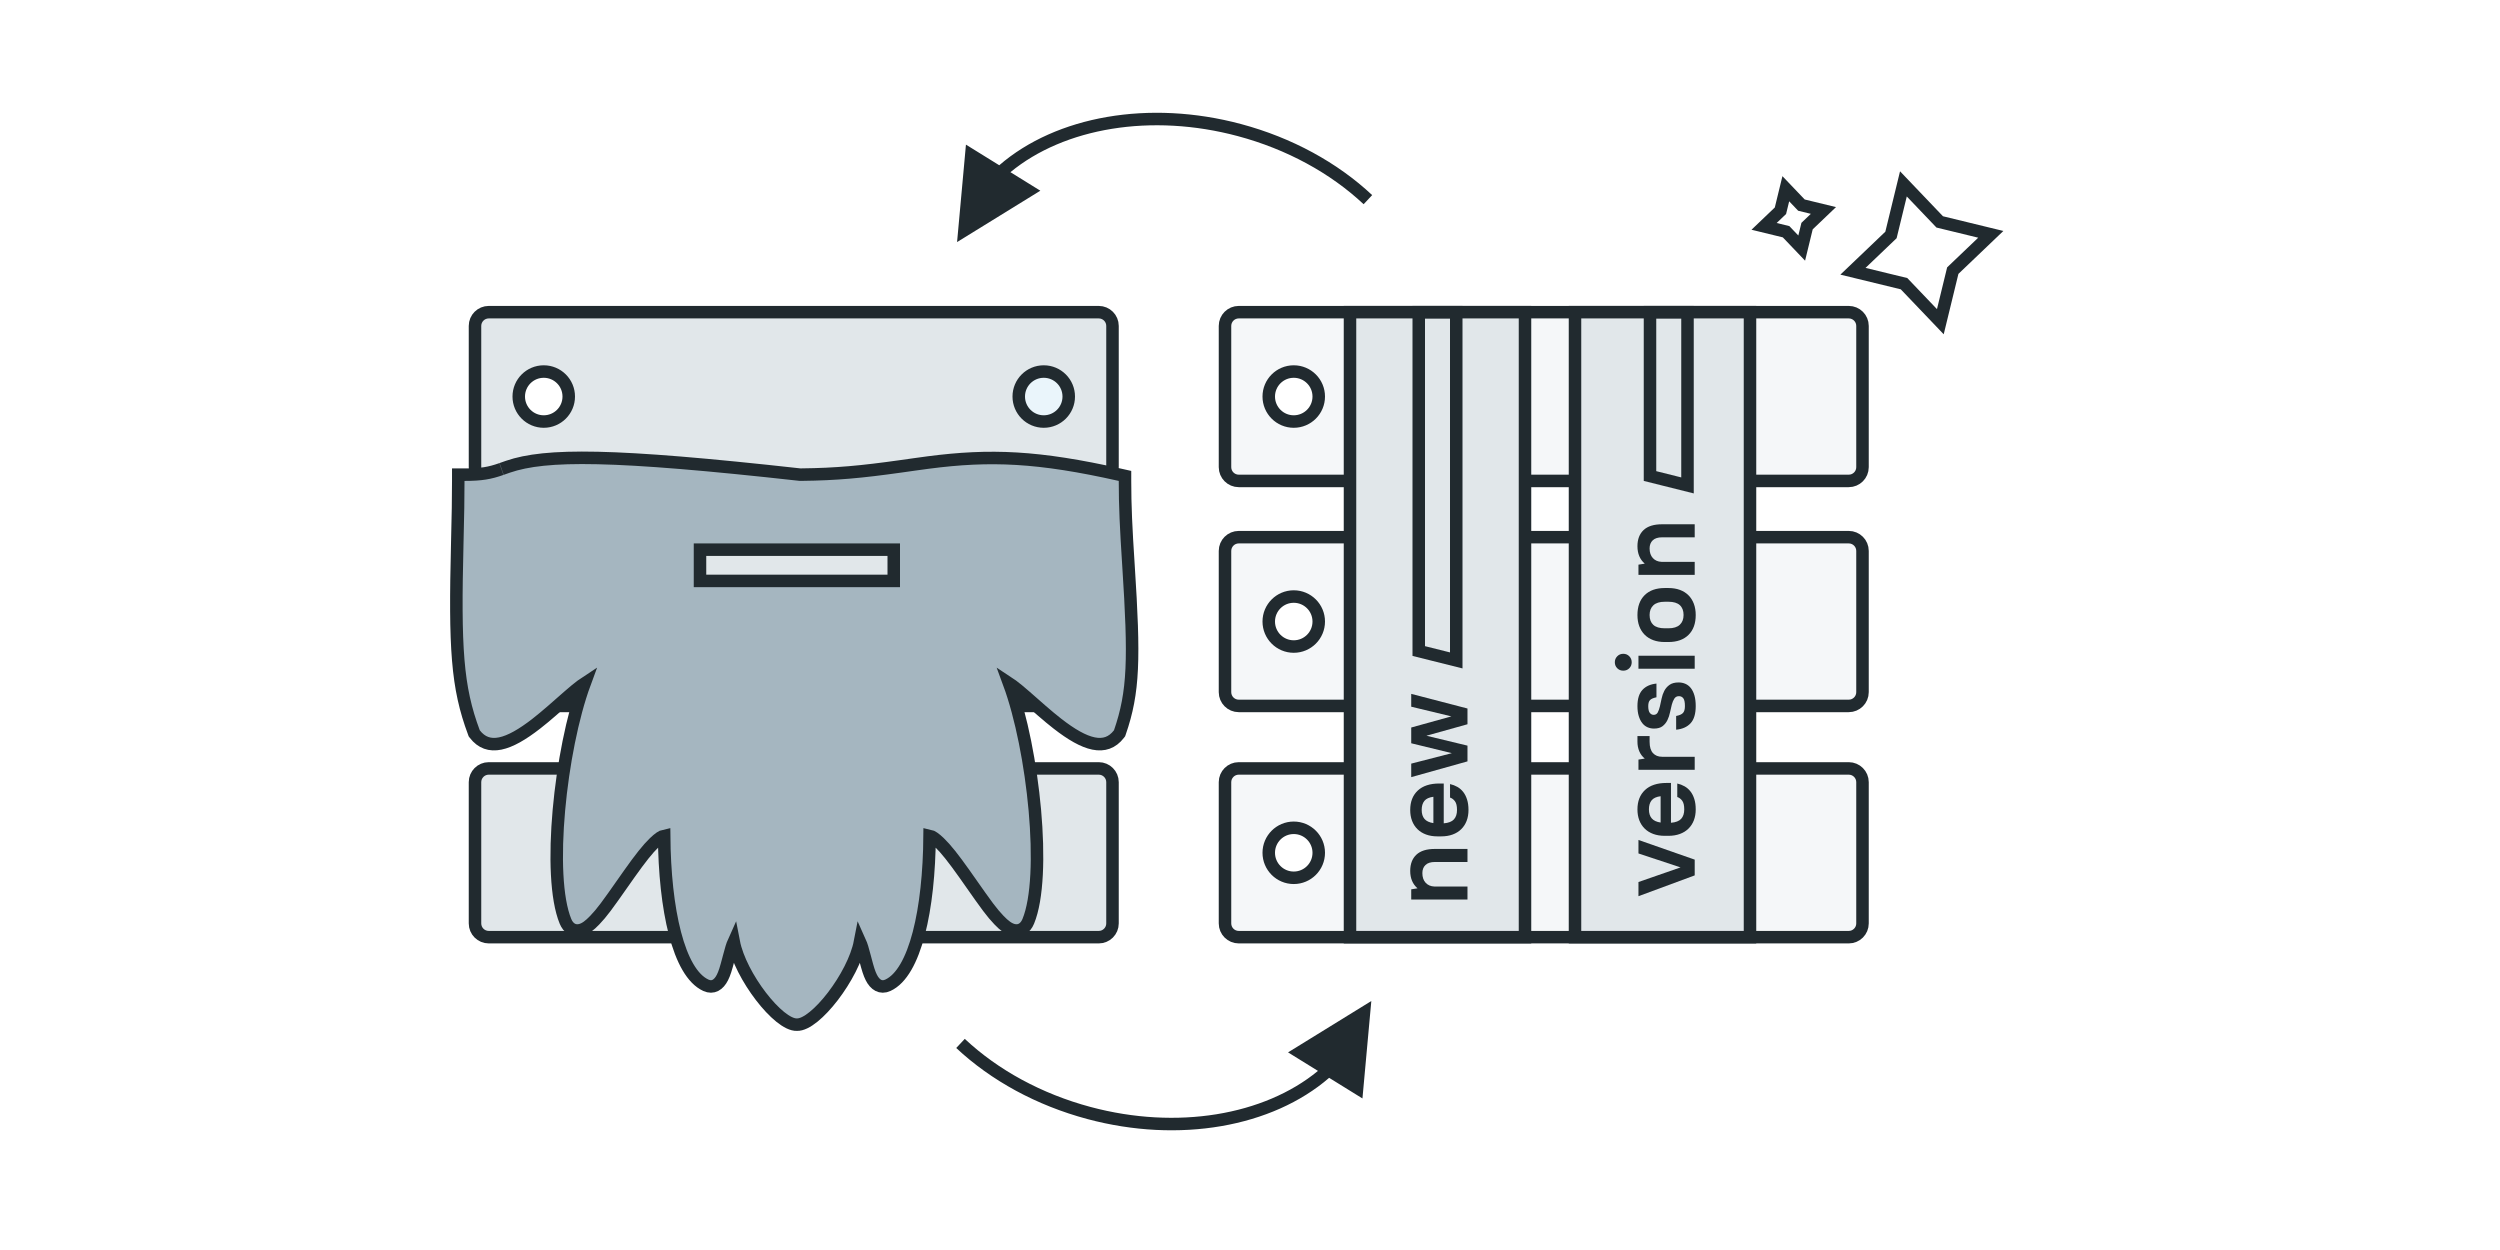
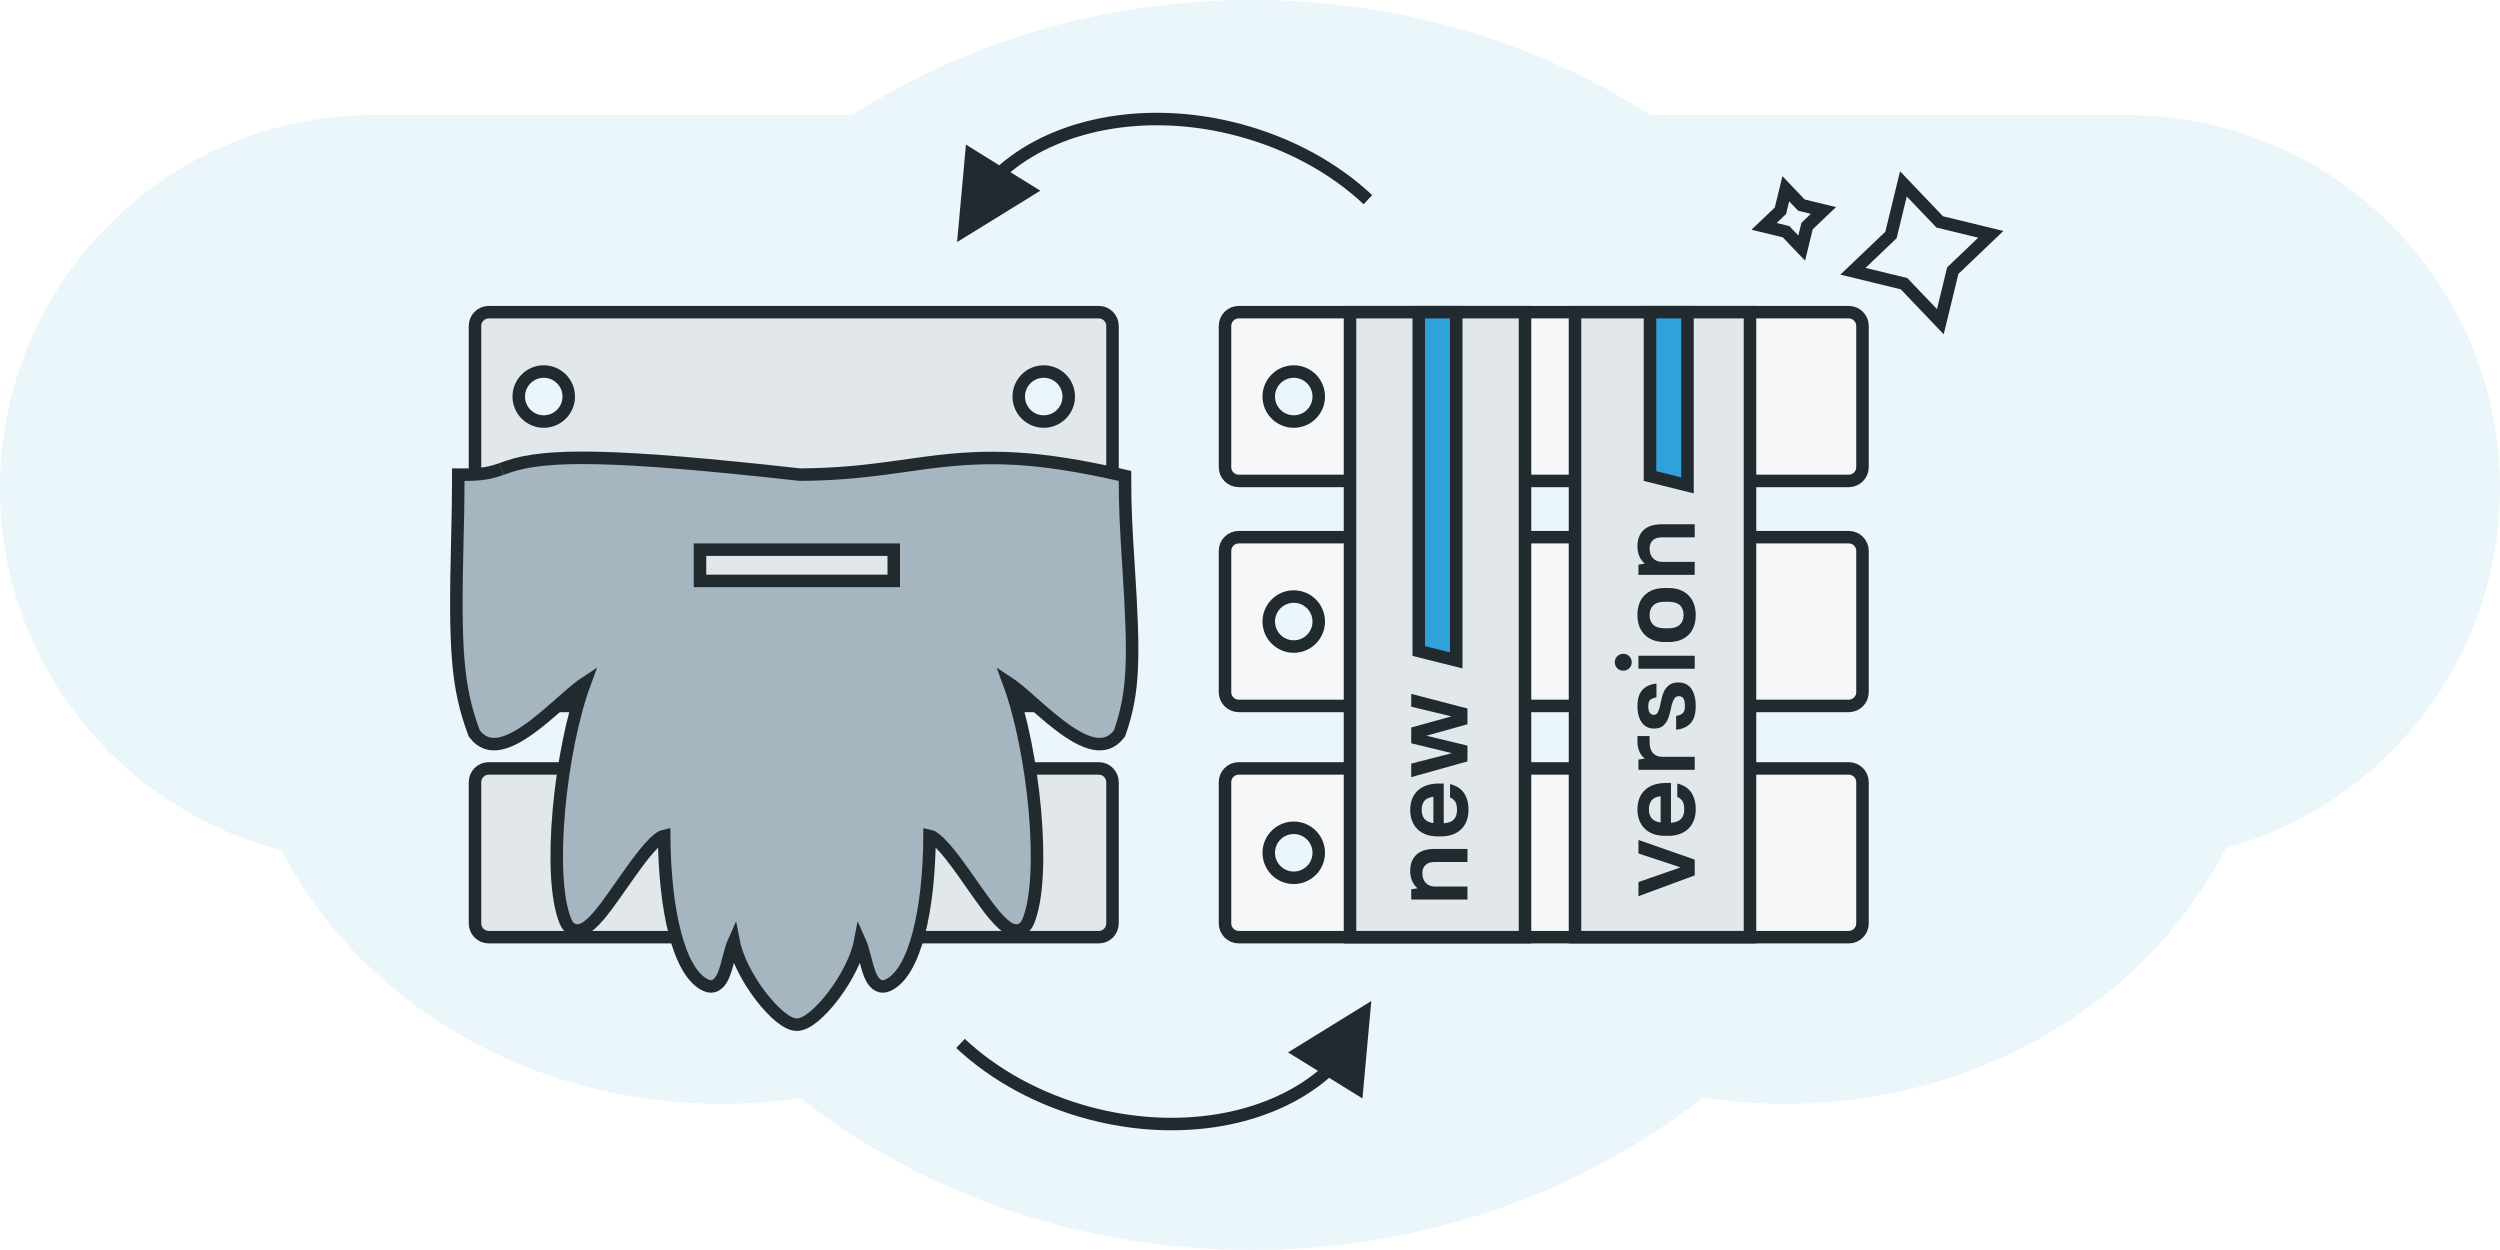
<svg xmlns="http://www.w3.org/2000/svg" width="400px" height="200px" viewBox="0 0 400 200" version="1.1">
  <g id="Cloud/Placeholders/NewVersion" stroke="none" stroke-width="1" fill="none" fill-rule="evenodd">
-     <path d="M200.211,0 C223.999,0 246.029,6.815 264.053,18.406 L340.299,18.408 C373.271,18.408 400,45.137 400,78.109 C400,105.592 381.43,128.738 356.153,135.683 C343.895,159.839 316.901,176.617 285.572,176.617 C281.1,176.617 276.717,176.275 272.452,175.619 C253.093,190.809 227.837,200 200.211,200 C172.63,200 147.411,190.839 128.061,175.692 C123.949,176.3 119.727,176.617 115.423,176.617 C84.225,176.617 57.327,159.979 44.996,135.986 C19.135,129.436 3.41650556e-15,106.007 0,78.109 C-4.03793284e-15,45.137 26.729,18.408 59.701,18.408 L136.369,18.406 C154.392,6.815 176.423,0 200.211,0 Z" id="Combined-Shape" fill="class='brand_element" opacity="0.1" />
+     <path d="M200.211,0 C223.999,0 246.029,6.815 264.053,18.406 L340.299,18.408 C373.271,18.408 400,45.137 400,78.109 C400,105.592 381.43,128.738 356.153,135.683 C343.895,159.839 316.901,176.617 285.572,176.617 C281.1,176.617 276.717,176.275 272.452,175.619 C253.093,190.809 227.837,200 200.211,200 C172.63,200 147.411,190.839 128.061,175.692 C123.949,176.3 119.727,176.617 115.423,176.617 C84.225,176.617 57.327,159.979 44.996,135.986 C19.135,129.436 3.41650556e-15,106.007 0,78.109 C-4.03793284e-15,45.137 26.729,18.408 59.701,18.408 L136.369,18.406 C154.392,6.815 176.423,0 200.211,0 Z" id="Combined-Shape" fill="#2EA2DB" opacity="0.1" />
    <path d="M175.8,122.947 C177.015,122.947 178,123.932 178,125.147 L178,147.747 C178,148.962 177.015,149.947 175.8,149.947 L78.2,149.947 C76.985,149.947 76,148.962 76,147.747 L76,125.147 C76,123.932 76.985,122.947 78.2,122.947 L175.8,122.947 Z M175.8,85.947 C177.015,85.947 178,86.932 178,88.147 L178,110.747 C178,111.962 177.015,112.947 175.8,112.947 L78.2,112.947 C76.985,112.947 76,111.962 76,110.747 L76,88.147 C76,86.932 76.985,85.947 78.2,85.947 L175.8,85.947 Z M87,95.447 C84.791,95.447 83,97.237 83,99.447 C83,101.656 84.791,103.447 87,103.447 C89.209,103.447 91,101.656 91,99.447 C91,97.237 89.209,95.447 87,95.447 Z M175.8,49.947 C177.015,49.947 178,50.932 178,52.147 L178,74.747 C178,75.962 177.015,76.947 175.8,76.947 L78.2,76.947 C76.985,76.947 76,75.962 76,74.747 L76,52.147 C76,50.932 76.985,49.947 78.2,49.947 L175.8,49.947 Z M87,59.447 C84.791,59.447 83,61.237 83,63.447 C83,65.656 84.791,67.447 87,67.447 C89.209,67.447 91,65.656 91,63.447 C91,61.237 89.209,59.447 87,59.447 Z" id="Server" stroke="#212A2F" stroke-width="2" fill="#E1E7EA" />
    <path d="M295.8,122.947 C297.015,122.947 298,123.932 298,125.147 L298,147.747 C298,148.962 297.015,149.947 295.8,149.947 L198.2,149.947 C196.985,149.947 196,148.962 196,147.747 L196,125.147 C196,123.932 196.985,122.947 198.2,122.947 L295.8,122.947 Z M207,132.447 C204.791,132.447 203,134.237 203,136.447 C203,138.656 204.791,140.447 207,140.447 C209.209,140.447 211,138.656 211,136.447 C211,134.237 209.209,132.447 207,132.447 Z M295.8,85.947 C297.015,85.947 298,86.932 298,88.147 L298,110.747 C298,111.962 297.015,112.947 295.8,112.947 L198.2,112.947 C196.985,112.947 196,111.962 196,110.747 L196,88.147 C196,86.932 196.985,85.947 198.2,85.947 L295.8,85.947 Z M207,95.447 C204.791,95.447 203,97.237 203,99.447 C203,101.656 204.791,103.447 207,103.447 C209.209,103.447 211,101.656 211,99.447 C211,97.237 209.209,95.447 207,95.447 Z M295.8,49.947 C297.015,49.947 298,50.932 298,52.147 L298,74.747 C298,75.962 297.015,76.947 295.8,76.947 L198.2,76.947 C196.985,76.947 196,75.962 196,74.747 L196,52.147 C196,50.932 196.985,49.947 198.2,49.947 L295.8,49.947 Z M207,59.447 C204.791,59.447 203,61.237 203,63.447 C203,65.656 204.791,67.447 207,67.447 C209.209,67.447 211,65.656 211,63.447 C211,61.237 209.209,59.447 207,59.447 Z" id="Server" stroke="#212A2F" stroke-width="2" fill="#F5F7F9" />
    <path d="M128.01,75.942 L128.27,75.94 C133.785,75.878 137.85,75.497 144.063,74.623 C144.424,74.572 145.916,74.361 146.3,74.307 C147.159,74.186 147.846,74.092 148.509,74.005 C158.428,72.71 166.102,73.021 179.219,75.971 L180,76.147 L180,76.947 C180,80.942 180.158,84.353 180.565,90.619 C181.524,105.409 181.419,110.693 179.184,117.168 L179.13,117.323 L179.031,117.452 C176.884,120.238 173.632,119.248 169.177,115.778 C168.408,115.179 167.608,114.513 166.66,113.69 C166.134,113.234 164.401,111.705 164.117,111.458 C163.202,110.66 162.545,110.115 161.982,109.696 C161.79,109.553 161.613,109.428 161.451,109.322 C165.373,119.958 167.509,140.177 164.523,147.414 C164.066,148.522 163.194,149.076 162.134,148.82 C161.403,148.643 160.672,148.099 159.826,147.208 C158.661,145.981 157.969,145.039 155.047,140.867 C154.762,140.46 154.53,140.131 154.308,139.816 C152.568,137.362 151.366,135.834 150.306,134.814 C149.582,134.118 149.071,133.792 148.737,133.723 C148.652,145.476 146.445,155.644 142.054,157.647 C140.916,158.166 140.002,157.569 139.414,156.404 C139.079,155.739 138.856,155.02 138.455,153.481 C138.417,153.335 138.417,153.335 138.379,153.19 C138.046,151.909 137.834,151.202 137.604,150.692 C136.552,156.16 130.434,164.061 127.501,163.944 C124.568,164.064 118.449,156.161 117.396,150.692 C117.166,151.202 116.954,151.909 116.621,153.19 C116.583,153.335 116.583,153.335 116.545,153.481 C116.144,155.02 115.921,155.739 115.586,156.404 C114.998,157.569 114.084,158.166 112.946,157.647 C108.555,155.644 106.348,145.476 106.263,133.723 C105.929,133.792 105.418,134.118 104.694,134.814 C103.634,135.834 102.432,137.362 100.692,139.816 C100.47,140.131 100.238,140.46 99.953,140.867 C97.031,145.039 96.339,145.981 95.174,147.208 C94.328,148.099 93.597,148.643 92.866,148.82 C91.806,149.076 90.934,148.522 90.477,147.414 C87.491,140.177 89.627,119.958 93.549,109.322 C93.387,109.428 93.21,109.553 93.018,109.696 C92.455,110.115 91.798,110.66 90.883,111.458 C90.599,111.705 88.866,113.234 88.34,113.69 C87.392,114.513 86.592,115.179 85.823,115.778 C81.368,119.248 78.116,120.238 75.969,117.452 L75.877,117.333 L75.825,117.192 C73.111,109.926 72.747,103.681 73.161,86.982 C73.278,82.268 73.322,79.838 73.322,76.947 L73.322,75.947 L74.322,75.947 C77.006,75.947 78.348,75.704 80.223,75.046 C80.162,75.067 81.04,74.756 81.3,74.667 C87.337,72.606 97.941,72.603 128.01,75.942 Z" id="Combined-Shape" stroke="#212A2F" stroke-width="2" fill="#A5B6C0" />
    <circle id="Oval" stroke="#212A2F" stroke-width="2" fill="#EAF5FB" cx="167" cy="63.447" r="4" />
    <rect id="Rectangle" stroke="#212A2F" stroke-width="2" fill="#E1E7EA" x="112" y="87.947" width="31" height="5" />
    <rect id="Rectangle" stroke="#212A2F" stroke-width="2" fill="#E1E7EA" x="216" y="49.947" width="28" height="100" />
    <rect id="Rectangle" stroke="#212A2F" stroke-width="2" fill="#E1E7EA" x="252" y="49.947" width="28" height="100" />
    <path d="M195,16.947 C203.436,16.947 211.483,18.906 218.207,22.499 L218.207,22.499 L217.264,24.263 C210.835,20.828 203.112,18.947 195,18.947 C180.69,18.947 167.848,24.84 161.352,33.937 L166.741,35.561 L156,46.947 L153.336,31.522 L159.338,33.33 C166.107,23.357 179.793,16.947 195,16.947 Z" id="Path" fill="#212A2F" fill-rule="nonzero" transform="translate(185.7715, 31.9466) rotate(15) translate(-185.7715, -31.9466) " />
    <path d="M196,151.947 C204.436,151.947 212.483,153.906 219.207,157.499 L219.207,157.499 L218.264,159.263 C211.835,155.828 204.112,153.947 196,153.947 C181.69,153.947 168.848,159.84 162.352,168.937 L167.741,170.561 L157,181.947 L154.336,166.522 L160.338,168.33 C167.107,158.357 180.793,151.947 196,151.947 Z" id="Path" fill="#212A2F" fill-rule="nonzero" transform="translate(186.7715, 166.9466) scale(-1, -1) rotate(15) translate(-186.7715, -166.9466) " />
    <path d="M304.006,27.407 L310.875,34.601 L320.54,36.953 L313.346,43.822 L310.994,53.487 L304.125,46.292 L294.46,43.941 L301.654,37.072 L304.006,27.407 Z M305.085,31.433 L303.459,38.114 L298.486,42.862 L305.167,44.487 L309.915,49.461 L311.541,42.78 L316.514,38.031 L309.833,36.406 L305.085,31.433 Z M285.188,28.185 L288.75,31.916 L293.761,33.135 L290.031,36.697 L288.812,41.708 L285.25,37.978 L280.239,36.758 L283.969,33.197 L285.188,28.185 Z M286.267,32.211 L285.774,34.239 L284.265,35.68 L286.292,36.173 L287.733,37.682 L288.226,35.655 L289.735,34.214 L287.708,33.72 L286.267,32.211 Z" id="Combined-Shape" fill="#212A2F" fill-rule="nonzero" />
    <path d="M213.841,122.976 L215.479,122.976 L215.641,123.984 C216.313,123.204 217.243,122.814 218.431,122.814 C219.535,122.814 220.396,123.141 221.014,123.795 C221.632,124.449 221.941,125.436 221.941,126.756 L221.941,131.976 L219.853,131.976 L219.853,126.756 C219.853,126.096 219.694,125.598 219.376,125.262 C219.058,124.926 218.623,124.758 218.071,124.758 C217.423,124.758 216.91,124.932 216.532,125.28 C216.154,125.628 215.953,126.09 215.929,126.666 L215.929,131.976 L213.841,131.976 L213.841,122.976 Z M228.181,132.138 C227.533,132.138 226.951,132.039 226.435,131.841 C225.919,131.643 225.475,131.355 225.103,130.977 C224.731,130.599 224.446,130.14 224.248,129.6 C224.05,129.06 223.951,128.448 223.951,127.764 L223.951,127.188 C223.951,126.504 224.05,125.892 224.248,125.352 C224.446,124.812 224.731,124.353 225.103,123.975 C225.475,123.597 225.919,123.309 226.435,123.111 C226.951,122.913 227.533,122.814 228.181,122.814 C229.489,122.814 230.521,123.216 231.277,124.02 C232.033,124.824 232.411,125.976 232.411,127.476 L232.411,128.178 L226.039,128.178 C226.099,128.934 226.309,129.477 226.669,129.807 C227.029,130.137 227.533,130.302 228.181,130.302 C228.817,130.302 229.282,130.191 229.576,129.969 C229.87,129.747 230.065,129.486 230.161,129.186 L232.321,129.186 C232.225,129.606 232.075,129.996 231.871,130.356 C231.667,130.716 231.397,131.028 231.061,131.292 C230.725,131.556 230.317,131.763 229.837,131.913 C229.357,132.063 228.805,132.138 228.181,132.138 Z M228.181,124.65 C227.569,124.65 227.089,124.8 226.741,125.1 C226.393,125.4 226.171,125.874 226.075,126.522 L230.287,126.522 C230.203,125.85 229.984,125.37 229.63,125.082 C229.276,124.794 228.793,124.65 228.181,124.65 Z M240.055,125.406 L238.471,131.976 L235.951,131.976 L233.431,122.976 L235.591,122.976 L237.265,129.474 L238.849,122.976 L241.369,122.976 L243.151,129.402 L244.699,122.976 L246.751,122.976 L244.411,131.976 L241.891,131.976 L240.055,125.406 Z" id="new" fill="#212A2F" fill-rule="nonzero" transform="translate(230.2959, 127.4759) rotate(-90) translate(-230.2959, -127.4759) " />
    <path d="M235.09,110.947 L237.358,110.947 L239.698,117.679 L241.93,110.947 L244.09,110.947 L240.94,119.947 L238.42,119.947 L235.09,110.947 Z M248.98,120.109 C248.332,120.109 247.75,120.01 247.234,119.812 C246.718,119.614 246.274,119.326 245.902,118.948 C245.53,118.57 245.245,118.111 245.047,117.571 C244.849,117.031 244.75,116.419 244.75,115.735 L244.75,115.159 C244.75,114.475 244.849,113.863 245.047,113.323 C245.245,112.783 245.53,112.324 245.902,111.946 C246.274,111.568 246.718,111.28 247.234,111.082 C247.75,110.884 248.332,110.785 248.98,110.785 C250.288,110.785 251.32,111.187 252.076,111.991 C252.832,112.795 253.21,113.947 253.21,115.447 L253.21,116.149 L246.838,116.149 C246.898,116.905 247.108,117.448 247.468,117.778 C247.828,118.108 248.332,118.273 248.98,118.273 C249.616,118.273 250.081,118.162 250.375,117.94 C250.669,117.718 250.864,117.457 250.96,117.157 L253.12,117.157 C253.024,117.577 252.874,117.967 252.67,118.327 C252.466,118.687 252.196,118.999 251.86,119.263 C251.524,119.527 251.116,119.734 250.636,119.884 C250.156,120.034 249.604,120.109 248.98,120.109 Z M248.98,112.621 C248.368,112.621 247.888,112.771 247.54,113.071 C247.192,113.371 246.97,113.845 246.874,114.493 L251.086,114.493 C251.002,113.821 250.783,113.341 250.429,113.053 C250.075,112.765 249.592,112.621 248.98,112.621 Z M255.31,110.947 L256.948,110.947 L257.11,111.955 C257.422,111.571 257.809,111.28 258.271,111.082 C258.733,110.884 259.246,110.785 259.81,110.785 L260.71,110.785 L260.71,112.729 L259.81,112.729 C258.982,112.729 258.373,112.909 257.983,113.269 C257.593,113.629 257.398,114.115 257.398,114.727 L257.398,119.947 L255.31,119.947 L255.31,110.947 Z M265.51,120.109 C264.274,120.109 263.359,119.836 262.765,119.29 C262.171,118.744 261.826,117.973 261.73,116.977 L263.926,116.977 C264.022,117.493 264.181,117.856 264.403,118.066 C264.625,118.276 264.994,118.381 265.51,118.381 C266.122,118.381 266.539,118.294 266.761,118.12 C266.983,117.946 267.094,117.715 267.094,117.427 C267.094,117.103 266.965,116.857 266.707,116.689 C266.449,116.521 266.128,116.386 265.744,116.284 C265.36,116.182 264.946,116.086 264.502,115.996 C264.058,115.906 263.644,115.768 263.26,115.582 C262.876,115.396 262.555,115.138 262.297,114.808 C262.039,114.478 261.91,114.019 261.91,113.431 C261.91,113.059 261.982,112.711 262.126,112.387 C262.27,112.063 262.492,111.784 262.792,111.55 C263.092,111.316 263.467,111.13 263.917,110.992 C264.367,110.854 264.898,110.785 265.51,110.785 C266.662,110.785 267.526,111.052 268.102,111.586 C268.678,112.12 269.014,112.867 269.11,113.827 L266.914,113.827 C266.818,113.335 266.671,112.993 266.473,112.801 C266.275,112.609 265.954,112.513 265.51,112.513 C264.994,112.513 264.631,112.597 264.421,112.765 C264.211,112.933 264.106,113.137 264.106,113.377 C264.106,113.677 264.235,113.896 264.493,114.034 C264.751,114.172 265.072,114.286 265.456,114.376 C265.84,114.466 266.254,114.556 266.698,114.646 C267.142,114.736 267.556,114.88 267.94,115.078 C268.324,115.276 268.645,115.555 268.903,115.915 C269.161,116.275 269.29,116.761 269.29,117.373 C269.29,117.769 269.215,118.135 269.065,118.471 C268.915,118.807 268.687,119.095 268.381,119.335 C268.075,119.575 267.685,119.764 267.211,119.902 C266.737,120.04 266.17,120.109 265.51,120.109 Z M271.48,110.947 L273.568,110.947 L273.568,119.947 L271.48,119.947 L271.48,110.947 Z M272.524,109.867 C272.14,109.867 271.819,109.738 271.561,109.48 C271.303,109.222 271.174,108.901 271.174,108.517 C271.174,108.133 271.303,107.812 271.561,107.554 C271.819,107.296 272.14,107.167 272.524,107.167 C272.896,107.167 273.214,107.296 273.478,107.554 C273.742,107.812 273.874,108.133 273.874,108.517 C273.874,108.901 273.742,109.222 273.478,109.48 C273.214,109.738 272.896,109.867 272.524,109.867 Z M280.078,120.109 C278.722,120.109 277.663,119.725 276.901,118.957 C276.139,118.189 275.758,117.115 275.758,115.735 L275.758,115.159 C275.758,114.475 275.857,113.863 276.055,113.323 C276.253,112.783 276.541,112.324 276.919,111.946 C277.297,111.568 277.75,111.28 278.278,111.082 C278.806,110.884 279.406,110.785 280.078,110.785 C281.434,110.785 282.493,111.169 283.255,111.937 C284.017,112.705 284.398,113.779 284.398,115.159 L284.398,115.735 C284.398,116.419 284.299,117.031 284.101,117.571 C283.903,118.111 283.615,118.57 283.237,118.948 C282.859,119.326 282.403,119.614 281.869,119.812 C281.335,120.01 280.738,120.109 280.078,120.109 Z M280.078,118.165 C280.762,118.165 281.287,117.967 281.653,117.571 C282.019,117.175 282.202,116.563 282.202,115.735 L282.202,115.159 C282.202,114.343 282.013,113.734 281.635,113.332 C281.257,112.93 280.738,112.729 280.078,112.729 C279.394,112.729 278.869,112.927 278.503,113.323 C278.137,113.719 277.954,114.331 277.954,115.159 L277.954,115.735 C277.954,116.551 278.143,117.16 278.521,117.562 C278.899,117.964 279.418,118.165 280.078,118.165 Z M286.498,110.947 L288.136,110.947 L288.298,111.955 C288.97,111.175 289.9,110.785 291.088,110.785 C292.192,110.785 293.053,111.112 293.671,111.766 C294.289,112.42 294.598,113.407 294.598,114.727 L294.598,119.947 L292.51,119.947 L292.51,114.727 C292.51,114.067 292.351,113.569 292.033,113.233 C291.715,112.897 291.28,112.729 290.728,112.729 C290.08,112.729 289.567,112.903 289.189,113.251 C288.811,113.599 288.61,114.061 288.586,114.637 L288.586,119.947 L286.498,119.947 L286.498,110.947 Z" id="version" fill="#212A2F" fill-rule="nonzero" transform="translate(264.844, 113.6376) rotate(-90) translate(-264.844, -113.6376) " />
-     <path d="M227,49.947 L227,104.166 L233,105.666 L233,49.947 L227,49.947 Z" id="Rectangle" stroke="#212A2F" stroke-width="2" fill="class='brand_element" />
-     <path d="M264,49.947 L264,76.166 L270,77.666 L270,49.947 L264,49.947 Z" id="Rectangle" stroke="#212A2F" stroke-width="2" fill="class='brand_element" />
+     <path d="M227,49.947 L227,104.166 L233,105.666 L233,49.947 L227,49.947 Z" id="Rectangle" stroke="#212A2F" stroke-width="2" fill="#2FA2DB" />
+     <path d="M264,49.947 L264,76.166 L270,77.666 L270,49.947 L264,49.947 Z" id="Rectangle" stroke="#212A2F" stroke-width="2" fill="#2FA2DB" />
  </g>
</svg>
